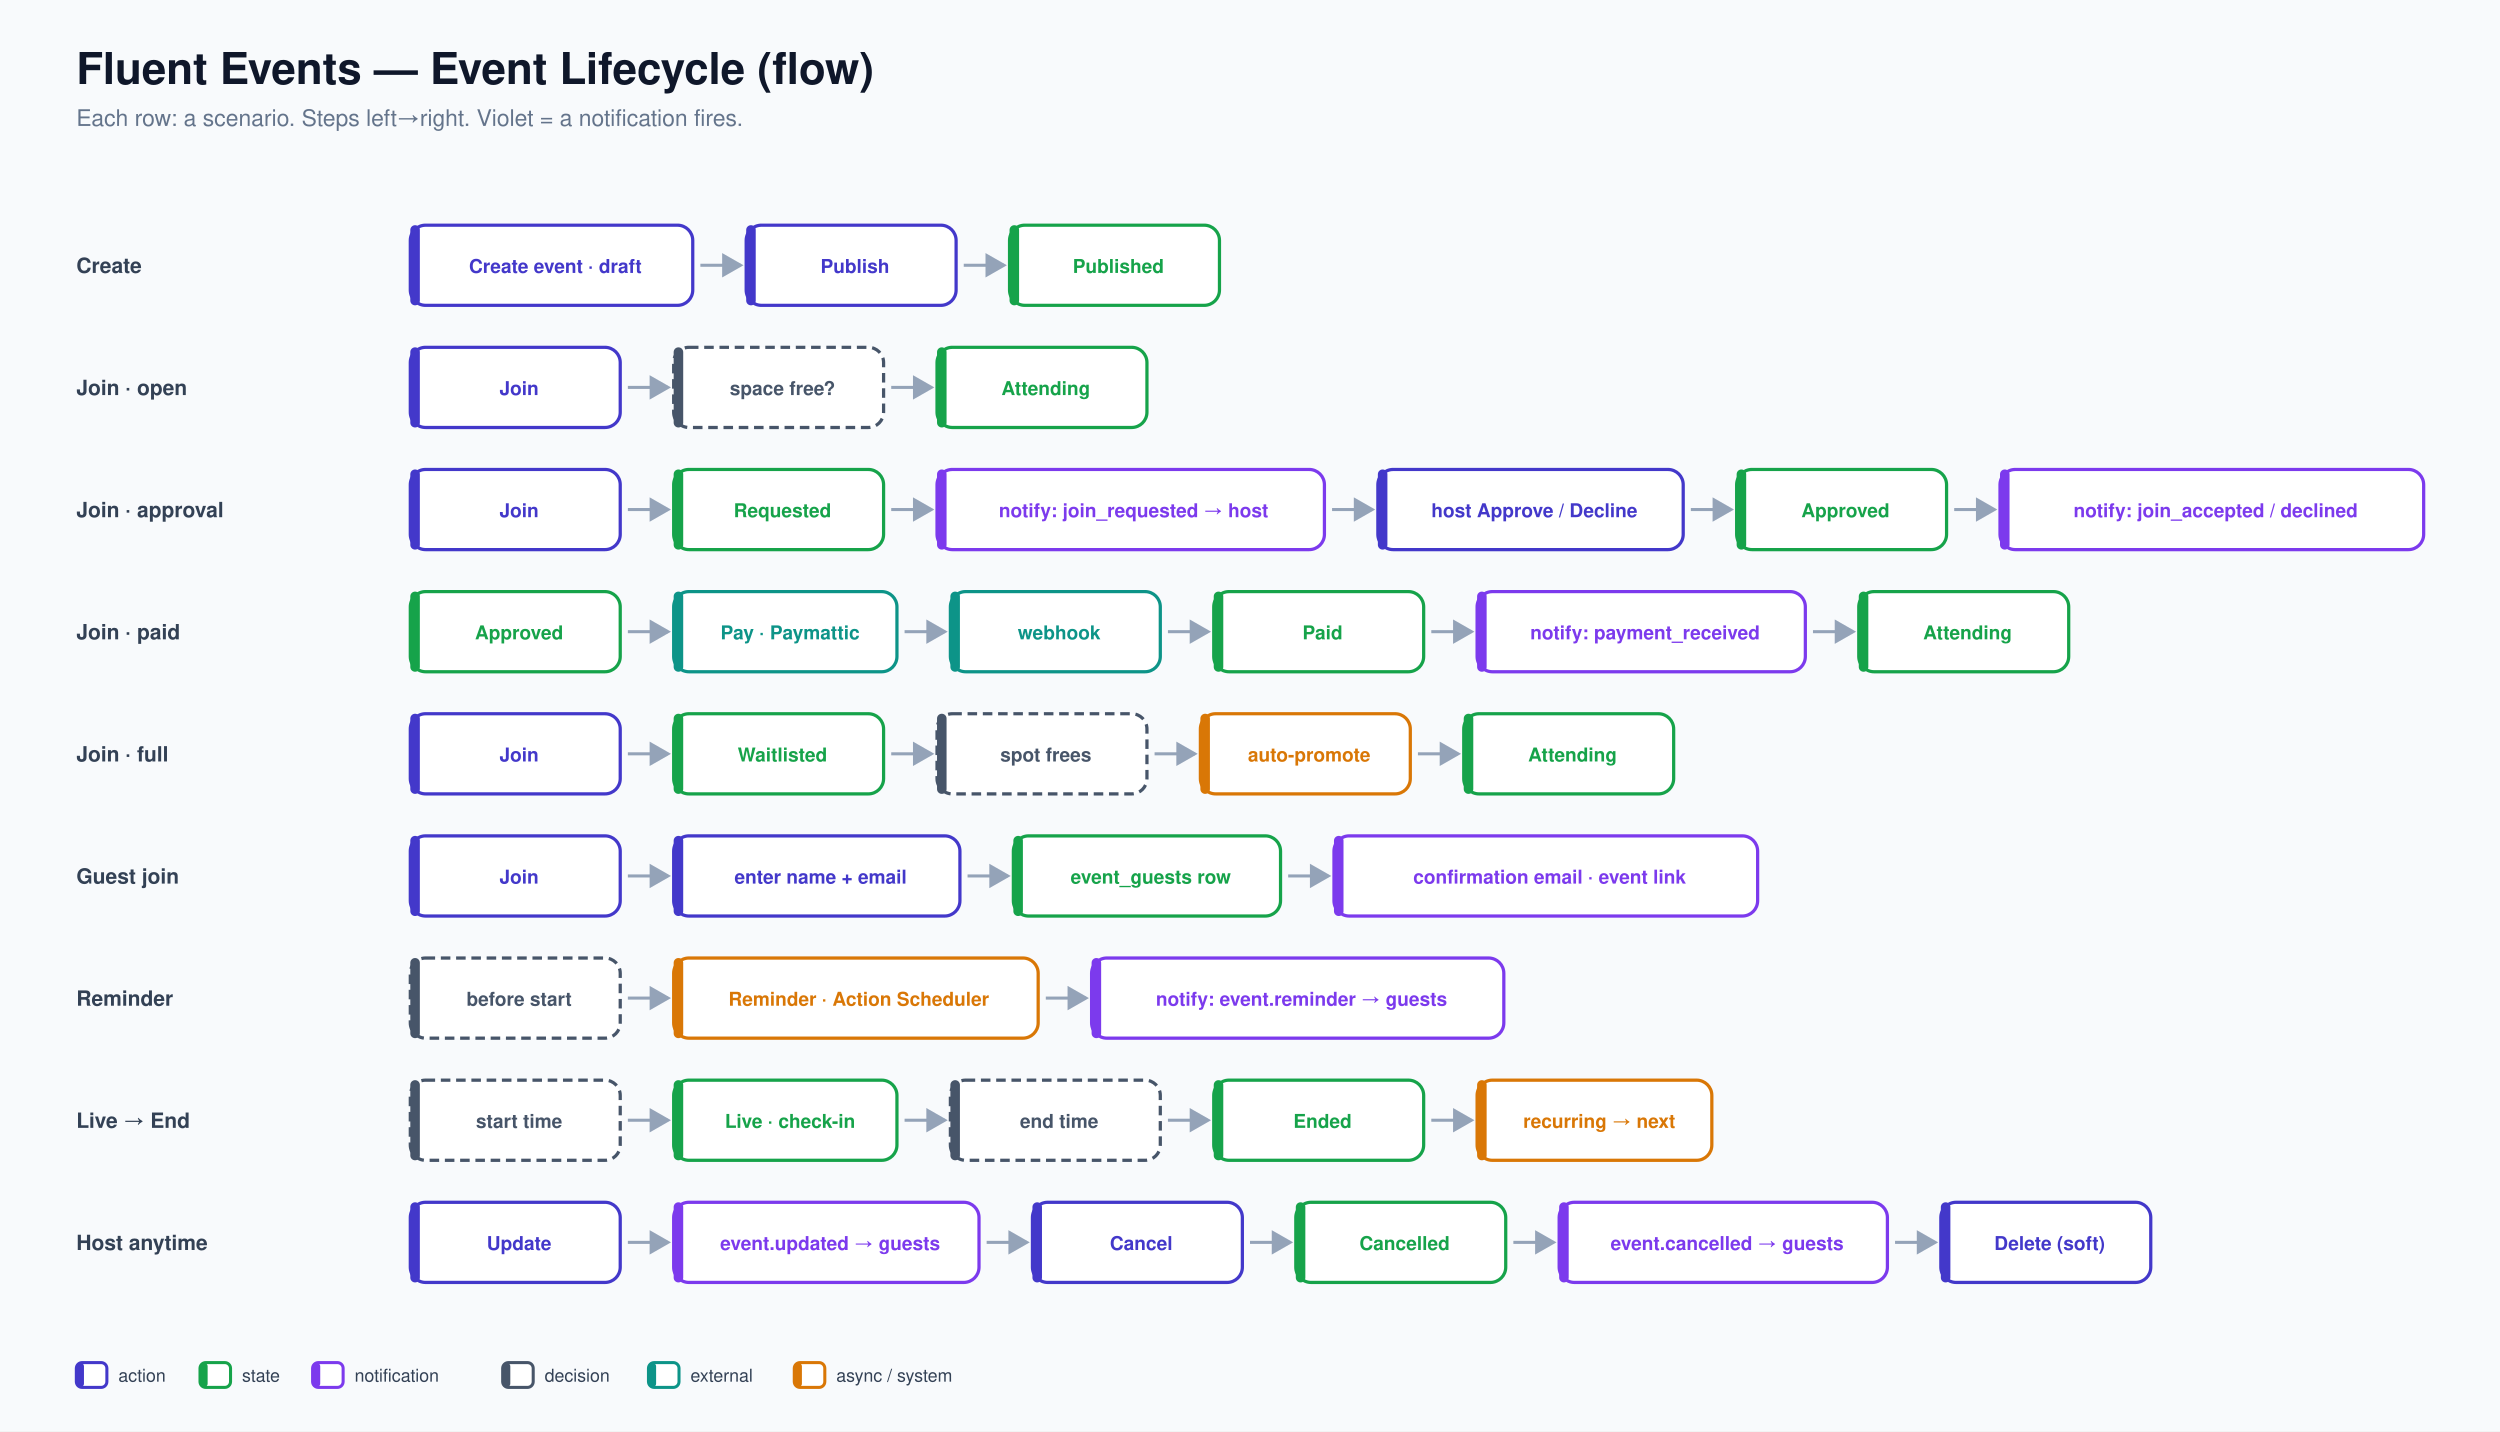
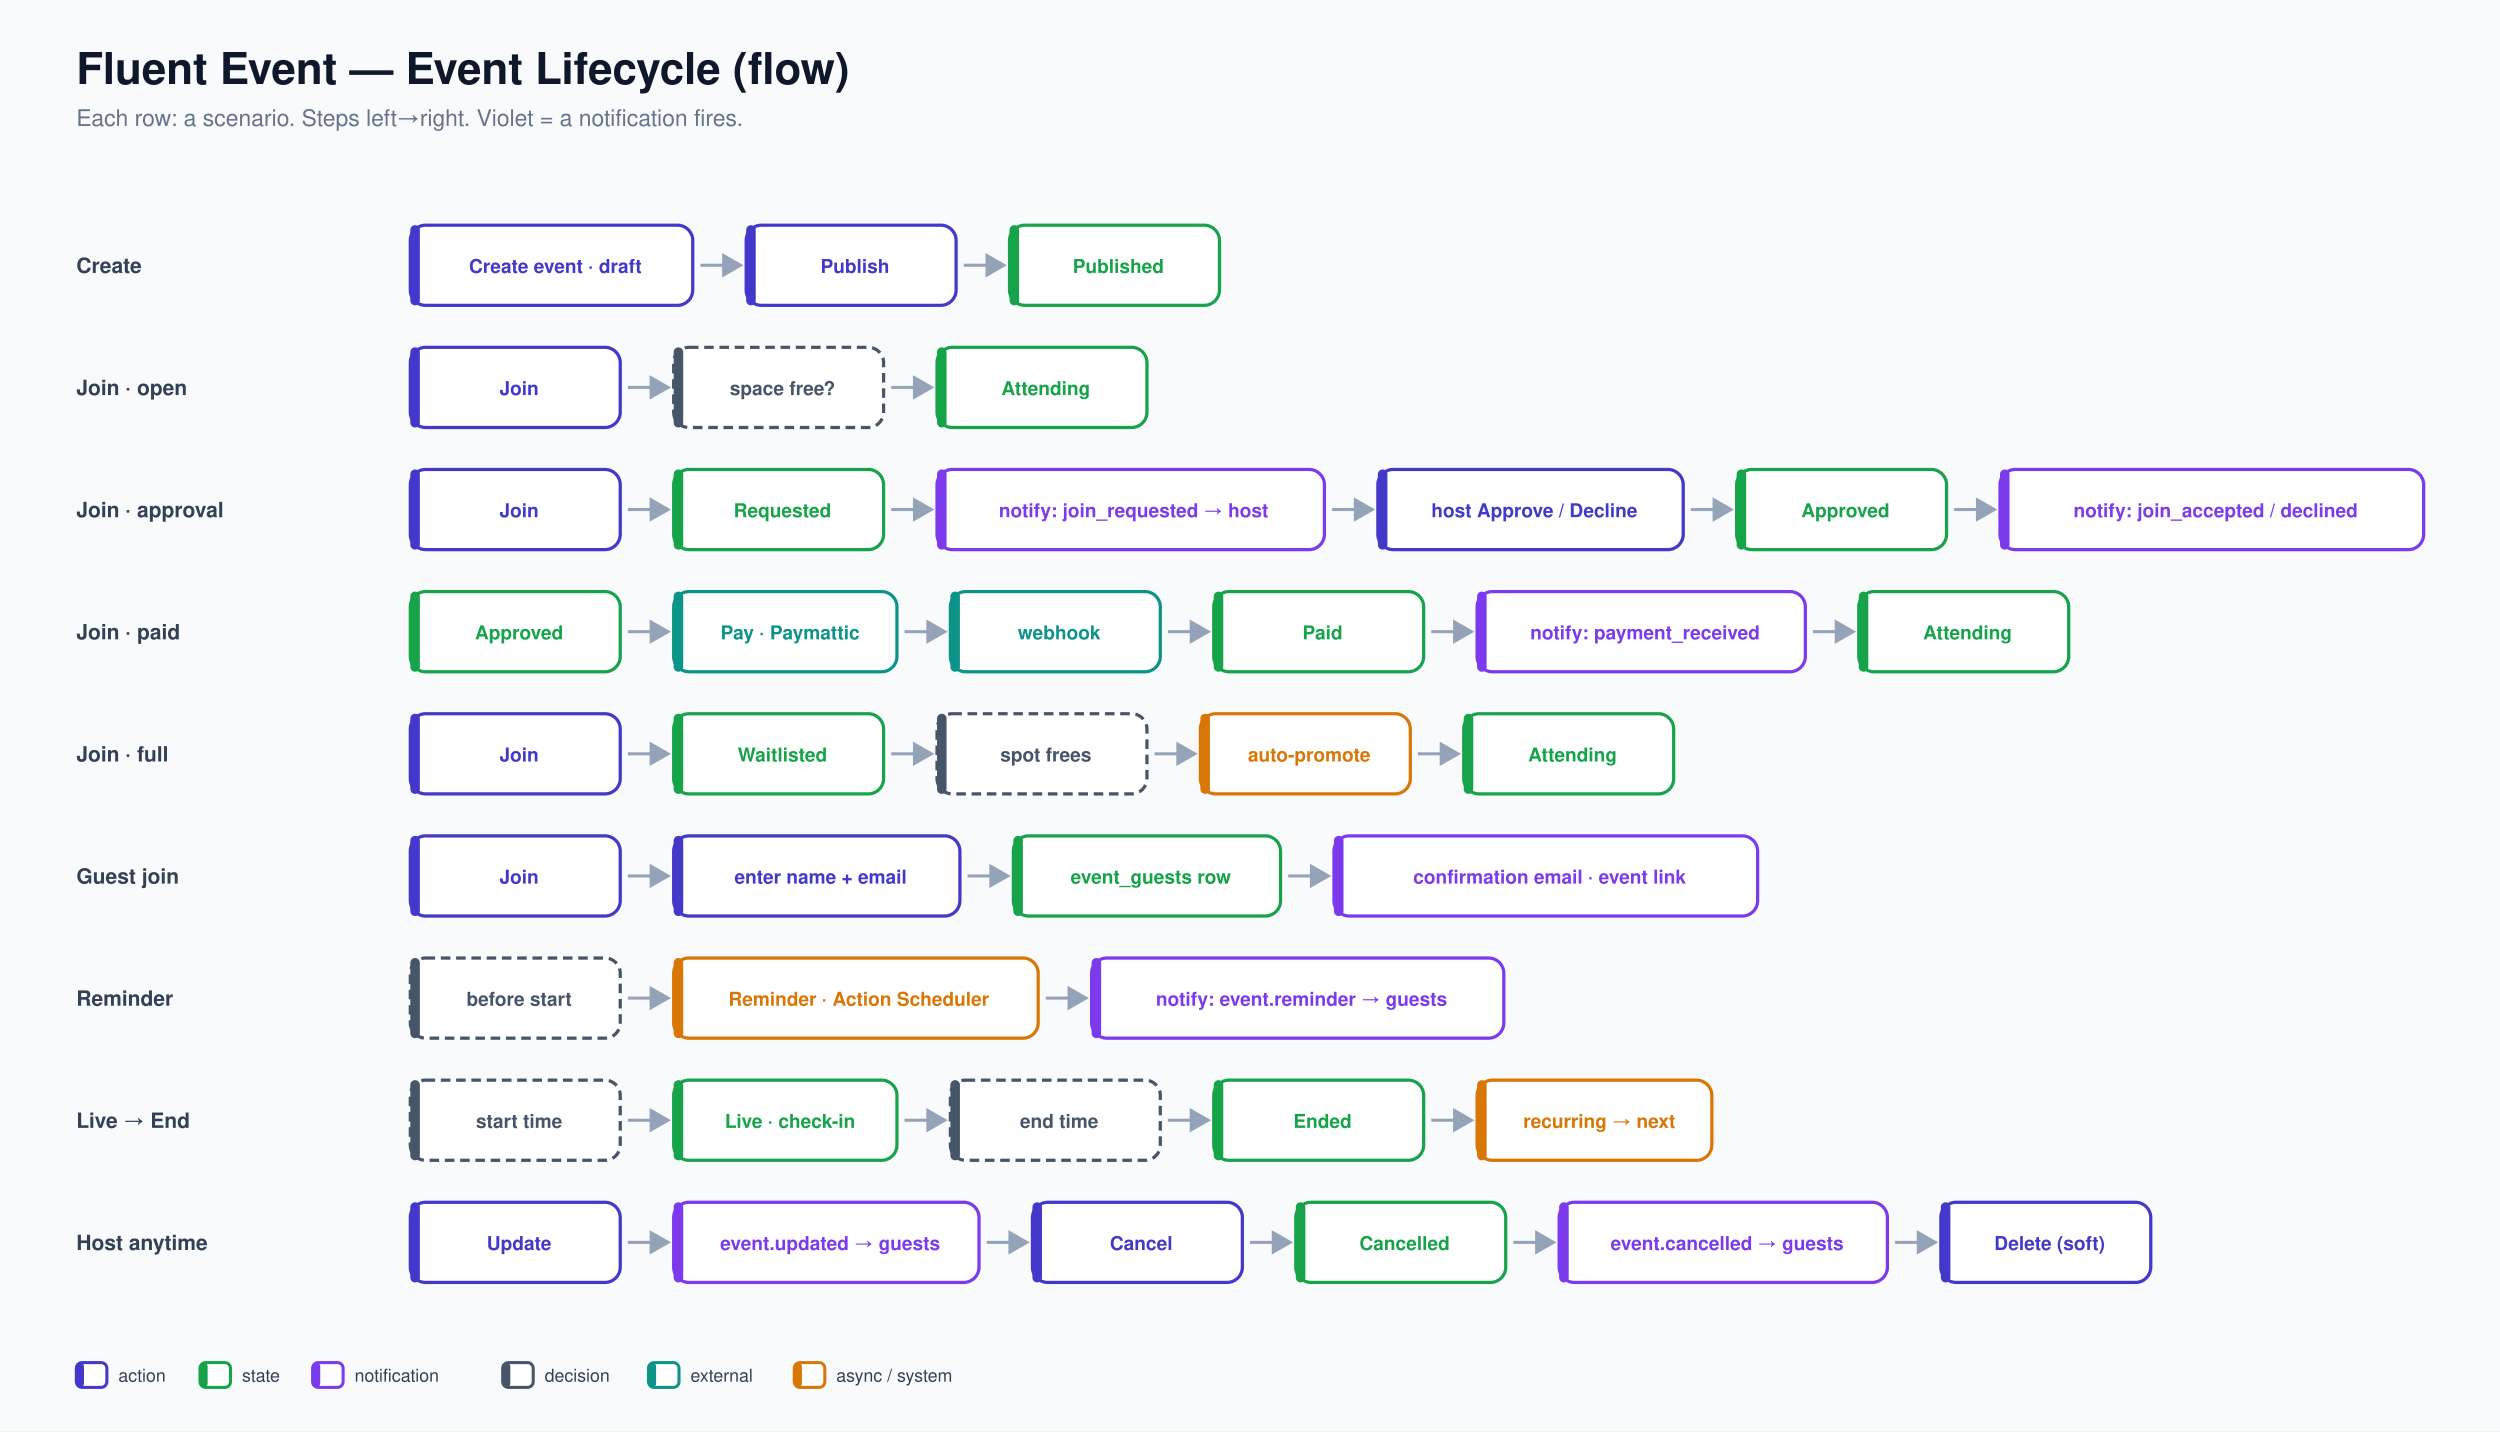
<svg xmlns="http://www.w3.org/2000/svg" width="1310" height="750" viewBox="0 0 1310 750" font-family="ui-sans-serif,Segoe UI,Helvetica,Arial,sans-serif">
  <defs>
    <marker id="arr" markerWidth="10" markerHeight="10" refX="7" refY="5" orient="auto">
      <path d="M1,1 L8,5 L1,9 z" fill="#94a3b8" />
    </marker>
  </defs>
  <rect x="0" y="0" width="1310" height="750" fill="#f8fafc" />
-   <text x="40" y="44" font-size="23" font-weight="700" fill="#0f172a">Fluent Events — Event Lifecycle (flow)</text>
+   <text x="40" y="44" font-size="23" font-weight="700" fill="#0f172a">Fluent Event — Event Lifecycle (flow)</text>
  <text x="40" y="66" font-size="12" fill="#64748b">Each row: a scenario. Steps left→right. Violet = a notification fires.</text>
  <text x="40" y="143" font-size="11" font-weight="700" fill="#334155">Create</text>
  <line x1="367" y1="139" x2="388" y2="139" stroke="#94a3b8" stroke-width="1.6" marker-end="url(#arr)" />
  <line x1="505" y1="139" x2="526" y2="139" stroke="#94a3b8" stroke-width="1.6" marker-end="url(#arr)" />
  <rect x="215" y="118" width="148" height="42" rx="8" fill="#ffffff" stroke="#4338ca" stroke-width="1.7" />
  <rect x="215" y="118" width="5" height="42" rx="2.5" fill="#4338ca" />
  <text x="291" y="143" font-size="10" font-weight="600" fill="#4338ca" text-anchor="middle">Create event · draft</text>
  <rect x="391" y="118" width="110" height="42" rx="8" fill="#ffffff" stroke="#4338ca" stroke-width="1.7" />
  <rect x="391" y="118" width="5" height="42" rx="2.5" fill="#4338ca" />
  <text x="448" y="143" font-size="10" font-weight="600" fill="#4338ca" text-anchor="middle">Publish</text>
  <rect x="529" y="118" width="110" height="42" rx="8" fill="#ffffff" stroke="#16a34a" stroke-width="1.7" />
  <rect x="529" y="118" width="5" height="42" rx="2.5" fill="#16a34a" />
  <text x="586" y="143" font-size="10" font-weight="600" fill="#16a34a" text-anchor="middle">Published</text>
  <text x="40" y="207" font-size="11" font-weight="700" fill="#334155">Join · open</text>
  <line x1="329" y1="203" x2="350" y2="203" stroke="#94a3b8" stroke-width="1.6" marker-end="url(#arr)" />
  <line x1="467" y1="203" x2="488" y2="203" stroke="#94a3b8" stroke-width="1.6" marker-end="url(#arr)" />
  <rect x="215" y="182" width="110" height="42" rx="8" fill="#ffffff" stroke="#4338ca" stroke-width="1.7" />
  <rect x="215" y="182" width="5" height="42" rx="2.5" fill="#4338ca" />
  <text x="272" y="207" font-size="10" font-weight="600" fill="#4338ca" text-anchor="middle">Join</text>
  <rect x="353" y="182" width="110" height="42" rx="8" fill="#ffffff" stroke="#475569" stroke-width="1.7" stroke-dasharray="5,3" />
  <rect x="353" y="182" width="5" height="42" rx="2.5" fill="#475569" />
  <text x="410" y="207" font-size="10" font-weight="600" fill="#475569" text-anchor="middle">space free?</text>
  <rect x="491" y="182" width="110" height="42" rx="8" fill="#ffffff" stroke="#16a34a" stroke-width="1.7" />
  <rect x="491" y="182" width="5" height="42" rx="2.5" fill="#16a34a" />
  <text x="548" y="207" font-size="10" font-weight="600" fill="#16a34a" text-anchor="middle">Attending</text>
  <text x="40" y="271" font-size="11" font-weight="700" fill="#334155">Join · approval</text>
  <line x1="329" y1="267" x2="350" y2="267" stroke="#94a3b8" stroke-width="1.6" marker-end="url(#arr)" />
  <line x1="467" y1="267" x2="488" y2="267" stroke="#94a3b8" stroke-width="1.6" marker-end="url(#arr)" />
  <line x1="698" y1="267" x2="719" y2="267" stroke="#94a3b8" stroke-width="1.6" marker-end="url(#arr)" />
  <line x1="886" y1="267" x2="907" y2="267" stroke="#94a3b8" stroke-width="1.6" marker-end="url(#arr)" />
  <line x1="1024" y1="267" x2="1045" y2="267" stroke="#94a3b8" stroke-width="1.6" marker-end="url(#arr)" />
  <rect x="215" y="246" width="110" height="42" rx="8" fill="#ffffff" stroke="#4338ca" stroke-width="1.7" />
  <rect x="215" y="246" width="5" height="42" rx="2.5" fill="#4338ca" />
  <text x="272" y="271" font-size="10" font-weight="600" fill="#4338ca" text-anchor="middle">Join</text>
  <rect x="353" y="246" width="110" height="42" rx="8" fill="#ffffff" stroke="#16a34a" stroke-width="1.7" />
  <rect x="353" y="246" width="5" height="42" rx="2.5" fill="#16a34a" />
  <text x="410" y="271" font-size="10" font-weight="600" fill="#16a34a" text-anchor="middle">Requested</text>
  <rect x="491" y="246" width="203" height="42" rx="8" fill="#ffffff" stroke="#7c3aed" stroke-width="1.7" />
  <rect x="491" y="246" width="5" height="42" rx="2.5" fill="#7c3aed" />
  <text x="594" y="271" font-size="10" font-weight="600" fill="#7c3aed" text-anchor="middle">notify: join_requested → host</text>
  <rect x="722" y="246" width="160" height="42" rx="8" fill="#ffffff" stroke="#4338ca" stroke-width="1.7" />
  <rect x="722" y="246" width="5" height="42" rx="2.5" fill="#4338ca" />
  <text x="804" y="271" font-size="10" font-weight="600" fill="#4338ca" text-anchor="middle">host Approve / Decline</text>
  <rect x="910" y="246" width="110" height="42" rx="8" fill="#ffffff" stroke="#16a34a" stroke-width="1.7" />
  <rect x="910" y="246" width="5" height="42" rx="2.5" fill="#16a34a" />
  <text x="967" y="271" font-size="10" font-weight="600" fill="#16a34a" text-anchor="middle">Approved</text>
  <rect x="1048" y="246" width="222" height="42" rx="8" fill="#ffffff" stroke="#7c3aed" stroke-width="1.7" />
  <rect x="1048" y="246" width="5" height="42" rx="2.5" fill="#7c3aed" />
  <text x="1161" y="271" font-size="10" font-weight="600" fill="#7c3aed" text-anchor="middle">notify: join_accepted / declined</text>
  <text x="40" y="335" font-size="11" font-weight="700" fill="#334155">Join · paid</text>
  <line x1="329" y1="331" x2="350" y2="331" stroke="#94a3b8" stroke-width="1.6" marker-end="url(#arr)" />
  <line x1="474" y1="331" x2="495" y2="331" stroke="#94a3b8" stroke-width="1.6" marker-end="url(#arr)" />
  <line x1="612" y1="331" x2="633" y2="331" stroke="#94a3b8" stroke-width="1.6" marker-end="url(#arr)" />
  <line x1="750" y1="331" x2="771" y2="331" stroke="#94a3b8" stroke-width="1.6" marker-end="url(#arr)" />
  <line x1="950" y1="331" x2="971" y2="331" stroke="#94a3b8" stroke-width="1.6" marker-end="url(#arr)" />
  <rect x="215" y="310" width="110" height="42" rx="8" fill="#ffffff" stroke="#16a34a" stroke-width="1.7" />
  <rect x="215" y="310" width="5" height="42" rx="2.5" fill="#16a34a" />
  <text x="272" y="335" font-size="10" font-weight="600" fill="#16a34a" text-anchor="middle">Approved</text>
  <rect x="353" y="310" width="117" height="42" rx="8" fill="#ffffff" stroke="#0d9488" stroke-width="1.7" />
  <rect x="353" y="310" width="5" height="42" rx="2.5" fill="#0d9488" />
  <text x="414" y="335" font-size="10" font-weight="600" fill="#0d9488" text-anchor="middle">Pay · Paymattic</text>
  <rect x="498" y="310" width="110" height="42" rx="8" fill="#ffffff" stroke="#0d9488" stroke-width="1.7" />
  <rect x="498" y="310" width="5" height="42" rx="2.5" fill="#0d9488" />
  <text x="555" y="335" font-size="10" font-weight="600" fill="#0d9488" text-anchor="middle">webhook</text>
  <rect x="636" y="310" width="110" height="42" rx="8" fill="#ffffff" stroke="#16a34a" stroke-width="1.7" />
  <rect x="636" y="310" width="5" height="42" rx="2.5" fill="#16a34a" />
  <text x="693" y="335" font-size="10" font-weight="600" fill="#16a34a" text-anchor="middle">Paid</text>
  <rect x="774" y="310" width="172" height="42" rx="8" fill="#ffffff" stroke="#7c3aed" stroke-width="1.7" />
  <rect x="774" y="310" width="5" height="42" rx="2.5" fill="#7c3aed" />
  <text x="862" y="335" font-size="10" font-weight="600" fill="#7c3aed" text-anchor="middle">notify: payment_received</text>
  <rect x="974" y="310" width="110" height="42" rx="8" fill="#ffffff" stroke="#16a34a" stroke-width="1.7" />
  <rect x="974" y="310" width="5" height="42" rx="2.5" fill="#16a34a" />
  <text x="1031" y="335" font-size="10" font-weight="600" fill="#16a34a" text-anchor="middle">Attending</text>
  <text x="40" y="399" font-size="11" font-weight="700" fill="#334155">Join · full</text>
  <line x1="329" y1="395" x2="350" y2="395" stroke="#94a3b8" stroke-width="1.6" marker-end="url(#arr)" />
  <line x1="467" y1="395" x2="488" y2="395" stroke="#94a3b8" stroke-width="1.6" marker-end="url(#arr)" />
  <line x1="605" y1="395" x2="626" y2="395" stroke="#94a3b8" stroke-width="1.6" marker-end="url(#arr)" />
  <line x1="743" y1="395" x2="764" y2="395" stroke="#94a3b8" stroke-width="1.6" marker-end="url(#arr)" />
  <rect x="215" y="374" width="110" height="42" rx="8" fill="#ffffff" stroke="#4338ca" stroke-width="1.7" />
  <rect x="215" y="374" width="5" height="42" rx="2.5" fill="#4338ca" />
  <text x="272" y="399" font-size="10" font-weight="600" fill="#4338ca" text-anchor="middle">Join</text>
  <rect x="353" y="374" width="110" height="42" rx="8" fill="#ffffff" stroke="#16a34a" stroke-width="1.7" />
  <rect x="353" y="374" width="5" height="42" rx="2.5" fill="#16a34a" />
  <text x="410" y="399" font-size="10" font-weight="600" fill="#16a34a" text-anchor="middle">Waitlisted</text>
  <rect x="491" y="374" width="110" height="42" rx="8" fill="#ffffff" stroke="#475569" stroke-width="1.7" stroke-dasharray="5,3" />
  <rect x="491" y="374" width="5" height="42" rx="2.5" fill="#475569" />
  <text x="548" y="399" font-size="10" font-weight="600" fill="#475569" text-anchor="middle">spot frees</text>
  <rect x="629" y="374" width="110" height="42" rx="8" fill="#ffffff" stroke="#d97706" stroke-width="1.7" />
  <rect x="629" y="374" width="5" height="42" rx="2.5" fill="#d97706" />
  <text x="686" y="399" font-size="10" font-weight="600" fill="#d97706" text-anchor="middle">auto-promote</text>
  <rect x="767" y="374" width="110" height="42" rx="8" fill="#ffffff" stroke="#16a34a" stroke-width="1.7" />
  <rect x="767" y="374" width="5" height="42" rx="2.5" fill="#16a34a" />
  <text x="824" y="399" font-size="10" font-weight="600" fill="#16a34a" text-anchor="middle">Attending</text>
  <text x="40" y="463" font-size="11" font-weight="700" fill="#334155">Guest join</text>
  <line x1="329" y1="459" x2="350" y2="459" stroke="#94a3b8" stroke-width="1.6" marker-end="url(#arr)" />
  <line x1="507" y1="459" x2="528" y2="459" stroke="#94a3b8" stroke-width="1.6" marker-end="url(#arr)" />
  <line x1="675" y1="459" x2="696" y2="459" stroke="#94a3b8" stroke-width="1.6" marker-end="url(#arr)" />
  <rect x="215" y="438" width="110" height="42" rx="8" fill="#ffffff" stroke="#4338ca" stroke-width="1.7" />
  <rect x="215" y="438" width="5" height="42" rx="2.5" fill="#4338ca" />
  <text x="272" y="463" font-size="10" font-weight="600" fill="#4338ca" text-anchor="middle">Join</text>
  <rect x="353" y="438" width="150" height="42" rx="8" fill="#ffffff" stroke="#4338ca" stroke-width="1.7" />
  <rect x="353" y="438" width="5" height="42" rx="2.5" fill="#4338ca" />
  <text x="430" y="463" font-size="10" font-weight="600" fill="#4338ca" text-anchor="middle">enter name + email</text>
  <rect x="531" y="438" width="140" height="42" rx="8" fill="#ffffff" stroke="#16a34a" stroke-width="1.7" />
  <rect x="531" y="438" width="5" height="42" rx="2.5" fill="#16a34a" />
  <text x="603" y="463" font-size="10" font-weight="600" fill="#16a34a" text-anchor="middle">event_guests row</text>
  <rect x="699" y="438" width="222" height="42" rx="8" fill="#ffffff" stroke="#7c3aed" stroke-width="1.7" />
  <rect x="699" y="438" width="5" height="42" rx="2.5" fill="#7c3aed" />
  <text x="812" y="463" font-size="10" font-weight="600" fill="#7c3aed" text-anchor="middle">confirmation email · event link</text>
  <text x="40" y="527" font-size="11" font-weight="700" fill="#334155">Reminder</text>
  <line x1="329" y1="523" x2="350" y2="523" stroke="#94a3b8" stroke-width="1.6" marker-end="url(#arr)" />
  <line x1="548" y1="523" x2="569" y2="523" stroke="#94a3b8" stroke-width="1.6" marker-end="url(#arr)" />
  <rect x="215" y="502" width="110" height="42" rx="8" fill="#ffffff" stroke="#475569" stroke-width="1.7" stroke-dasharray="5,3" />
  <rect x="215" y="502" width="5" height="42" rx="2.5" fill="#475569" />
  <text x="272" y="527" font-size="10" font-weight="600" fill="#475569" text-anchor="middle">before start</text>
  <rect x="353" y="502" width="191" height="42" rx="8" fill="#ffffff" stroke="#d97706" stroke-width="1.7" />
  <rect x="353" y="502" width="5" height="42" rx="2.5" fill="#d97706" />
  <text x="450" y="527" font-size="10" font-weight="600" fill="#d97706" text-anchor="middle">Reminder · Action Scheduler</text>
  <rect x="572" y="502" width="216" height="42" rx="8" fill="#ffffff" stroke="#7c3aed" stroke-width="1.7" />
  <rect x="572" y="502" width="5" height="42" rx="2.5" fill="#7c3aed" />
  <text x="682" y="527" font-size="10" font-weight="600" fill="#7c3aed" text-anchor="middle">notify: event.reminder → guests</text>
  <text x="40" y="591" font-size="11" font-weight="700" fill="#334155">Live → End</text>
  <line x1="329" y1="587" x2="350" y2="587" stroke="#94a3b8" stroke-width="1.6" marker-end="url(#arr)" />
  <line x1="474" y1="587" x2="495" y2="587" stroke="#94a3b8" stroke-width="1.6" marker-end="url(#arr)" />
  <line x1="612" y1="587" x2="633" y2="587" stroke="#94a3b8" stroke-width="1.6" marker-end="url(#arr)" />
  <line x1="750" y1="587" x2="771" y2="587" stroke="#94a3b8" stroke-width="1.6" marker-end="url(#arr)" />
  <rect x="215" y="566" width="110" height="42" rx="8" fill="#ffffff" stroke="#475569" stroke-width="1.7" stroke-dasharray="5,3" />
  <rect x="215" y="566" width="5" height="42" rx="2.5" fill="#475569" />
  <text x="272" y="591" font-size="10" font-weight="600" fill="#475569" text-anchor="middle">start time</text>
  <rect x="353" y="566" width="117" height="42" rx="8" fill="#ffffff" stroke="#16a34a" stroke-width="1.7" />
  <rect x="353" y="566" width="5" height="42" rx="2.5" fill="#16a34a" />
  <text x="414" y="591" font-size="10" font-weight="600" fill="#16a34a" text-anchor="middle">Live · check-in</text>
  <rect x="498" y="566" width="110" height="42" rx="8" fill="#ffffff" stroke="#475569" stroke-width="1.7" stroke-dasharray="5,3" />
  <rect x="498" y="566" width="5" height="42" rx="2.5" fill="#475569" />
  <text x="555" y="591" font-size="10" font-weight="600" fill="#475569" text-anchor="middle">end time</text>
  <rect x="636" y="566" width="110" height="42" rx="8" fill="#ffffff" stroke="#16a34a" stroke-width="1.7" />
  <rect x="636" y="566" width="5" height="42" rx="2.5" fill="#16a34a" />
  <text x="693" y="591" font-size="10" font-weight="600" fill="#16a34a" text-anchor="middle">Ended</text>
  <rect x="774" y="566" width="123" height="42" rx="8" fill="#ffffff" stroke="#d97706" stroke-width="1.7" />
  <rect x="774" y="566" width="5" height="42" rx="2.5" fill="#d97706" />
  <text x="838" y="591" font-size="10" font-weight="600" fill="#d97706" text-anchor="middle">recurring → next</text>
  <text x="40" y="655" font-size="11" font-weight="700" fill="#334155">Host anytime</text>
  <line x1="329" y1="651" x2="350" y2="651" stroke="#94a3b8" stroke-width="1.6" marker-end="url(#arr)" />
  <line x1="517" y1="651" x2="538" y2="651" stroke="#94a3b8" stroke-width="1.6" marker-end="url(#arr)" />
  <line x1="655" y1="651" x2="676" y2="651" stroke="#94a3b8" stroke-width="1.6" marker-end="url(#arr)" />
  <line x1="793" y1="651" x2="814" y2="651" stroke="#94a3b8" stroke-width="1.6" marker-end="url(#arr)" />
  <line x1="993" y1="651" x2="1014" y2="651" stroke="#94a3b8" stroke-width="1.6" marker-end="url(#arr)" />
  <rect x="215" y="630" width="110" height="42" rx="8" fill="#ffffff" stroke="#4338ca" stroke-width="1.7" />
  <rect x="215" y="630" width="5" height="42" rx="2.5" fill="#4338ca" />
  <text x="272" y="655" font-size="10" font-weight="600" fill="#4338ca" text-anchor="middle">Update</text>
  <rect x="353" y="630" width="160" height="42" rx="8" fill="#ffffff" stroke="#7c3aed" stroke-width="1.7" />
  <rect x="353" y="630" width="5" height="42" rx="2.5" fill="#7c3aed" />
  <text x="435" y="655" font-size="10" font-weight="600" fill="#7c3aed" text-anchor="middle">event.updated → guests</text>
  <rect x="541" y="630" width="110" height="42" rx="8" fill="#ffffff" stroke="#4338ca" stroke-width="1.7" />
  <rect x="541" y="630" width="5" height="42" rx="2.5" fill="#4338ca" />
  <text x="598" y="655" font-size="10" font-weight="600" fill="#4338ca" text-anchor="middle">Cancel</text>
  <rect x="679" y="630" width="110" height="42" rx="8" fill="#ffffff" stroke="#16a34a" stroke-width="1.7" />
  <rect x="679" y="630" width="5" height="42" rx="2.5" fill="#16a34a" />
  <text x="736" y="655" font-size="10" font-weight="600" fill="#16a34a" text-anchor="middle">Cancelled</text>
  <rect x="817" y="630" width="172" height="42" rx="8" fill="#ffffff" stroke="#7c3aed" stroke-width="1.7" />
  <rect x="817" y="630" width="5" height="42" rx="2.5" fill="#7c3aed" />
  <text x="905" y="655" font-size="10" font-weight="600" fill="#7c3aed" text-anchor="middle">event.cancelled → guests</text>
  <rect x="1017" y="630" width="110" height="42" rx="8" fill="#ffffff" stroke="#4338ca" stroke-width="1.7" />
  <rect x="1017" y="630" width="5" height="42" rx="2.5" fill="#4338ca" />
  <text x="1074" y="655" font-size="10" font-weight="600" fill="#4338ca" text-anchor="middle">Delete (soft)</text>
  <g transform="translate(40,724)">
    <rect x="0" y="-10" width="16" height="13" rx="3" fill="#ffffff" stroke="#4338ca" stroke-width="1.6" />
    <rect x="0" y="-10" width="4" height="13" rx="2" fill="#4338ca" />
    <text x="22" y="0" font-size="9.3" fill="#334155">action</text>
    <rect x="64.8" y="-10" width="16" height="13" rx="3" fill="#ffffff" stroke="#16a34a" stroke-width="1.6" />
    <rect x="64.8" y="-10" width="4" height="13" rx="2" fill="#16a34a" />
    <text x="86.8" y="0" font-size="9.3" fill="#334155">state</text>
    <rect x="123.8" y="-10" width="16" height="13" rx="3" fill="#ffffff" stroke="#7c3aed" stroke-width="1.6" />
    <rect x="123.8" y="-10" width="4" height="13" rx="2" fill="#7c3aed" />
    <text x="145.8" y="0" font-size="9.3" fill="#334155">notification</text>
    <rect x="223.4" y="-10" width="16" height="13" rx="3" fill="#ffffff" stroke="#475569" stroke-width="1.6" />
    <rect x="223.4" y="-10" width="4" height="13" rx="2" fill="#475569" />
    <text x="245.4" y="0" font-size="9.3" fill="#334155">decision</text>
    <rect x="299.8" y="-10" width="16" height="13" rx="3" fill="#ffffff" stroke="#0d9488" stroke-width="1.6" />
    <rect x="299.8" y="-10" width="4" height="13" rx="2" fill="#0d9488" />
    <text x="321.8" y="0" font-size="9.3" fill="#334155">external</text>
    <rect x="376.2" y="-10" width="16" height="13" rx="3" fill="#ffffff" stroke="#d97706" stroke-width="1.6" />
    <rect x="376.2" y="-10" width="4" height="13" rx="2" fill="#d97706" />
    <text x="398.2" y="0" font-size="9.3" fill="#334155">async / system</text>
  </g>
</svg>
